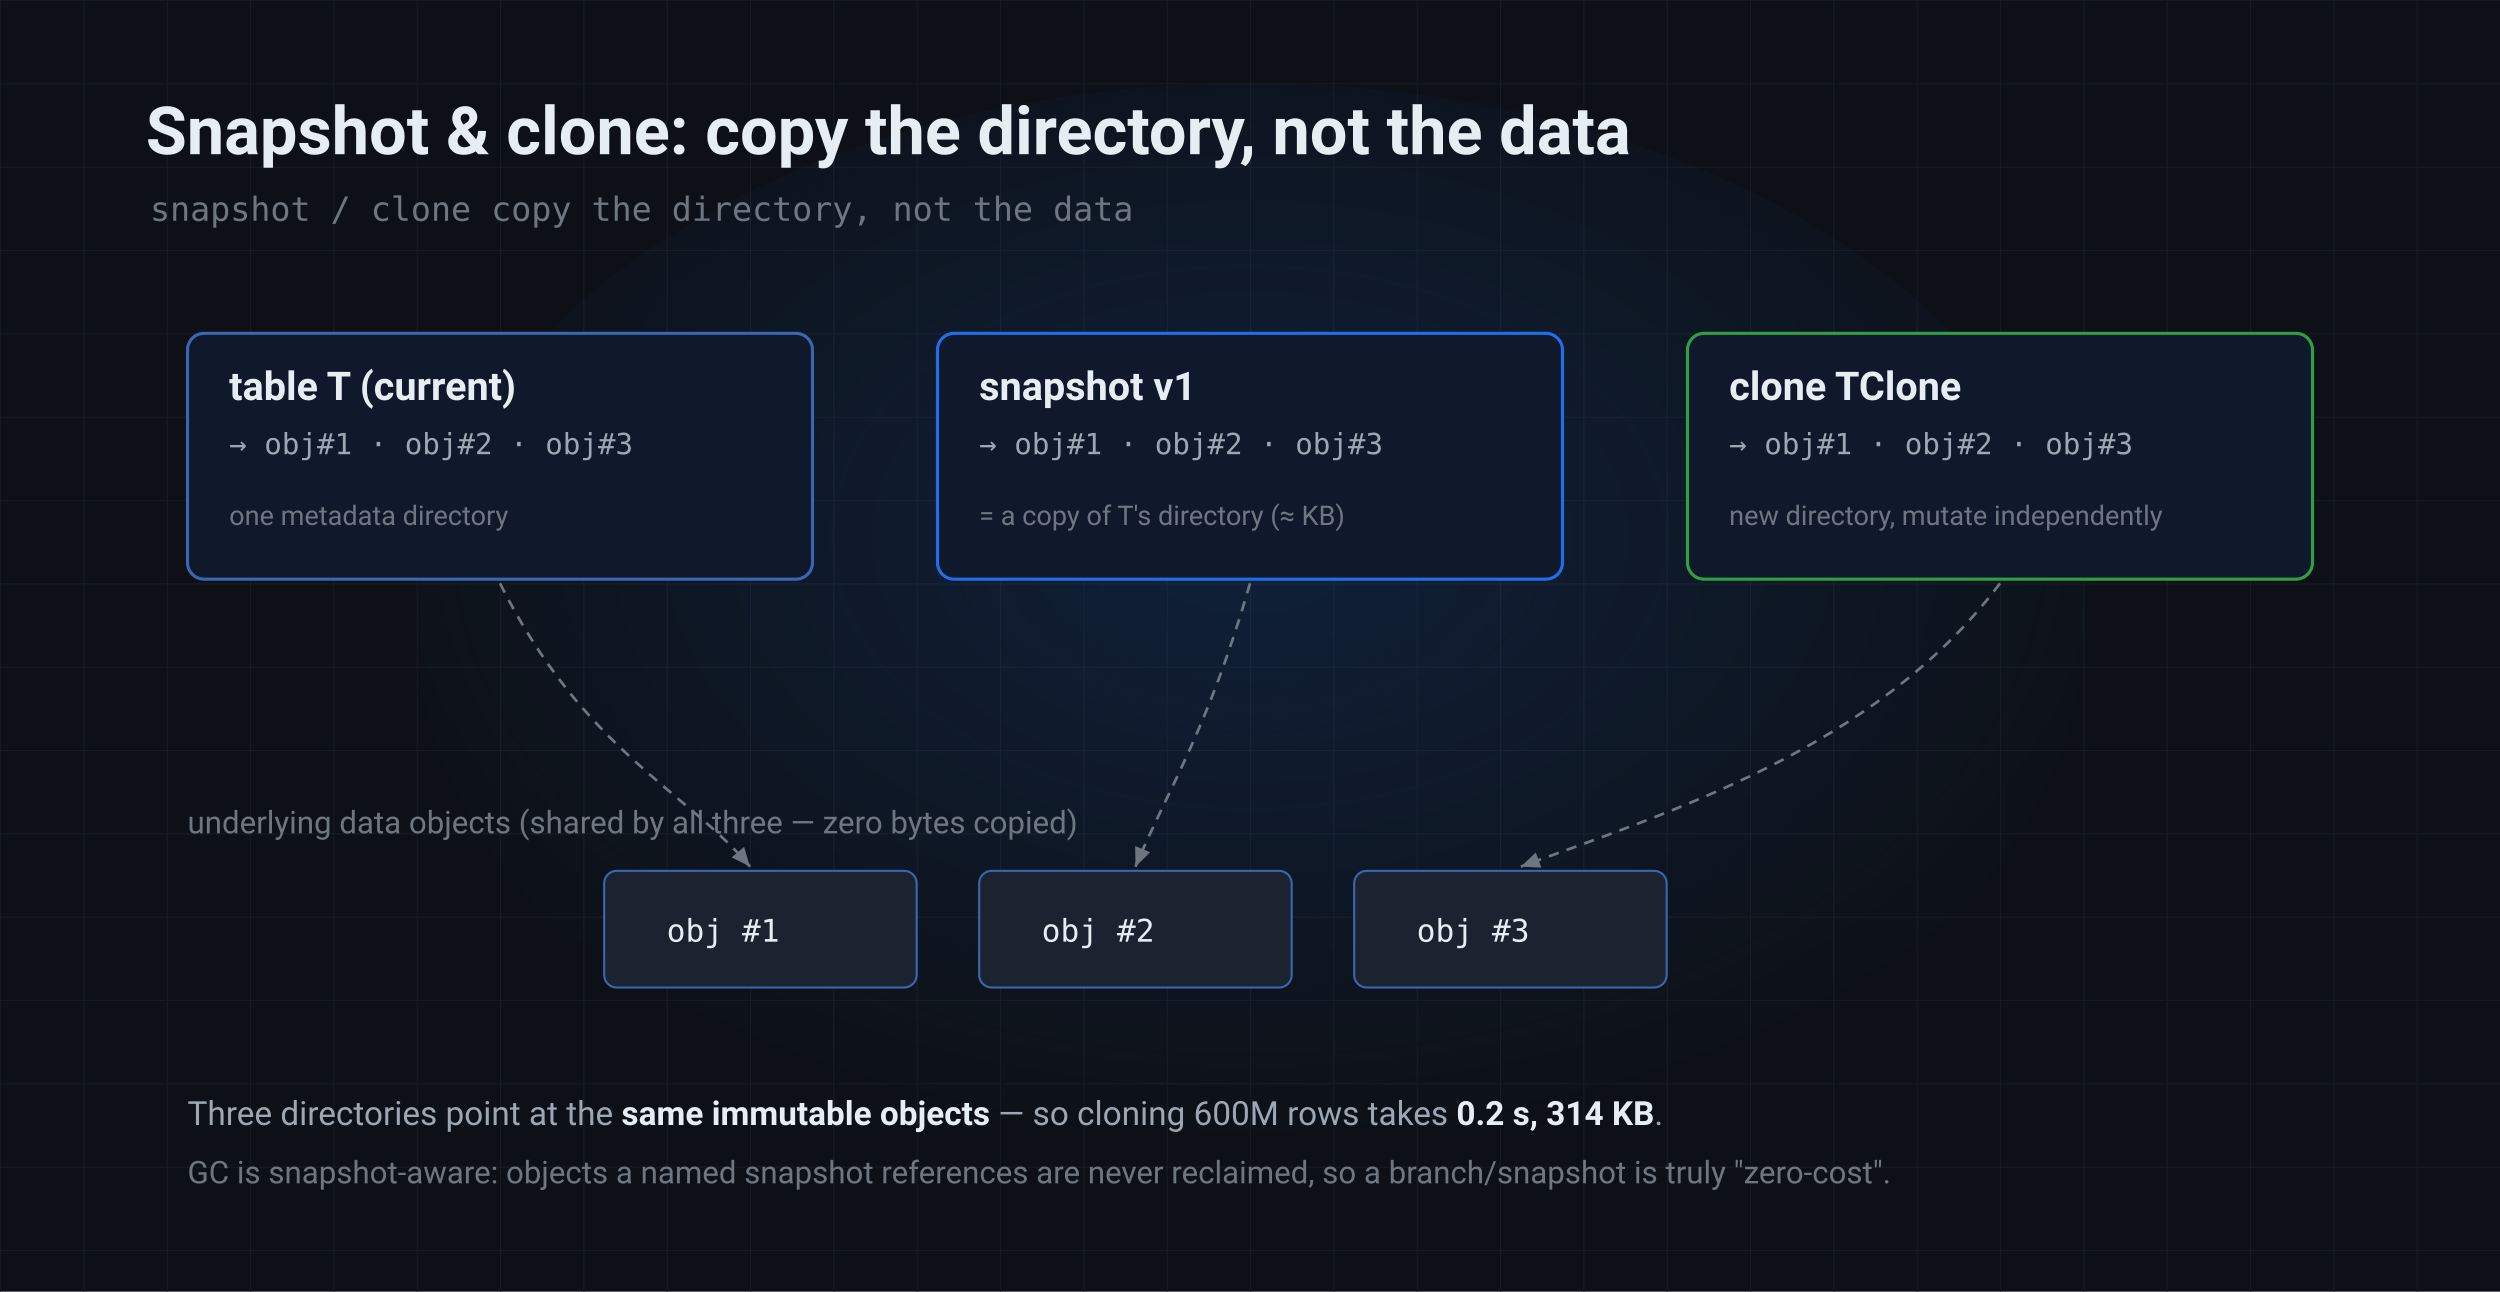
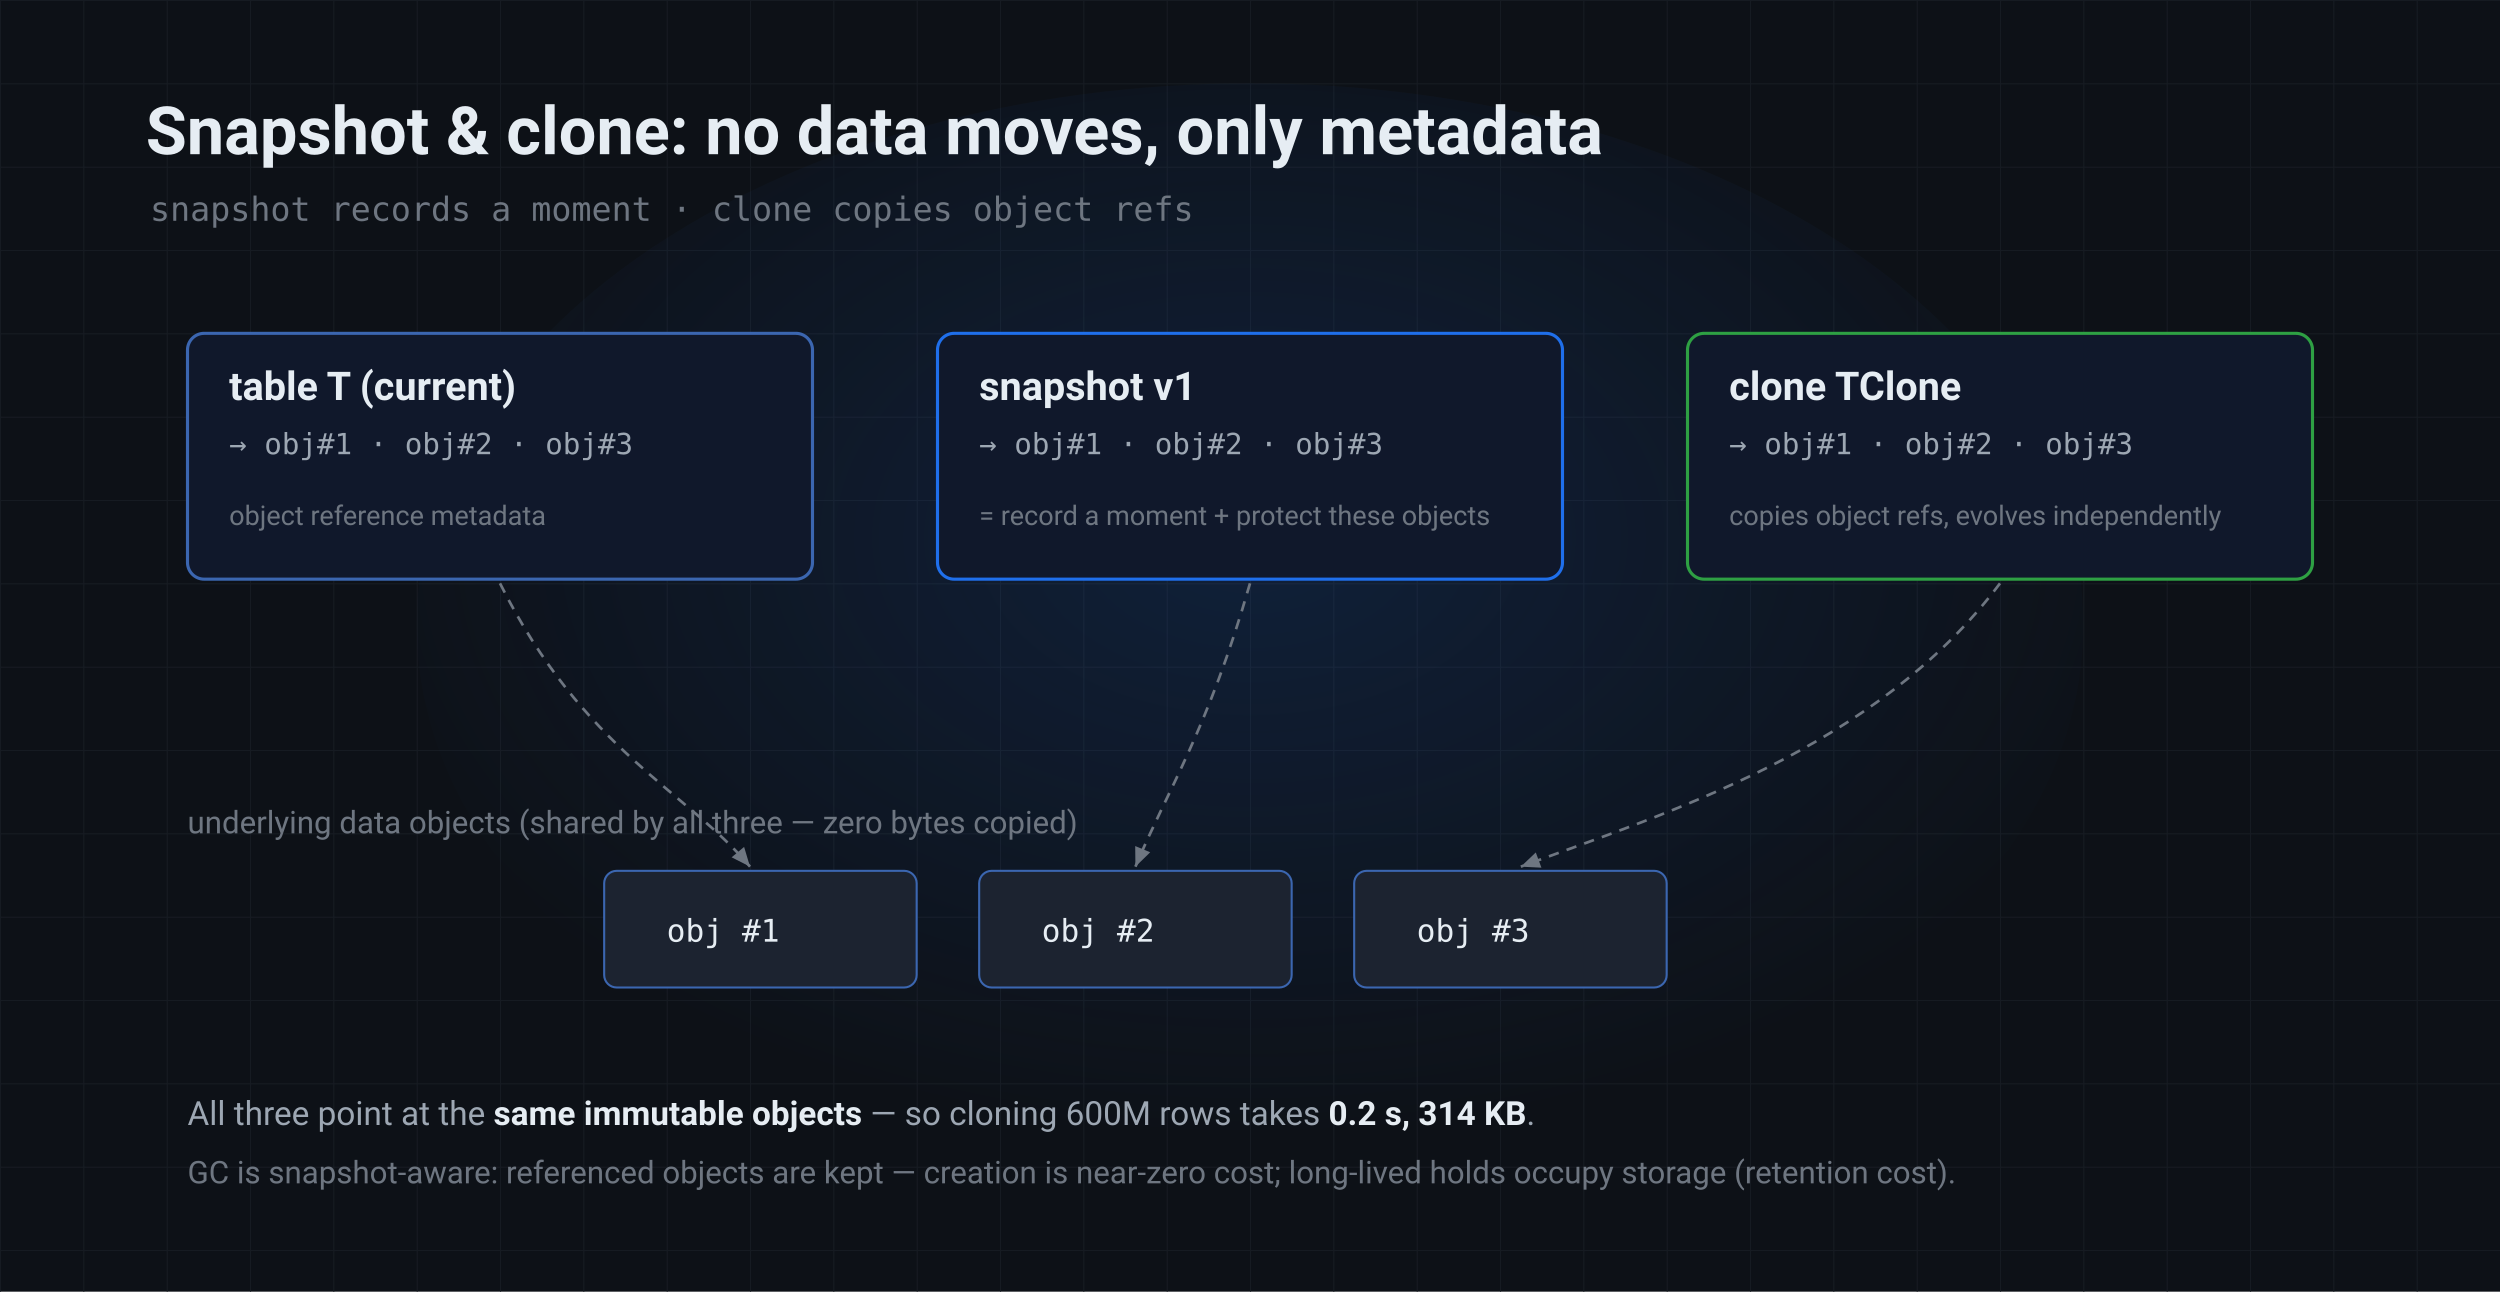
<svg xmlns="http://www.w3.org/2000/svg" viewBox="0 0 1200 620" font-family="-apple-system,'Segoe UI',Roboto,'Helvetica Neue',Arial,sans-serif">
  <defs>
    <pattern id="g" width="40" height="40" patternUnits="userSpaceOnUse">
      <path d="M40 0H0V40" fill="none" stroke="#161B22" stroke-width="1" />
    </pattern>
    <radialGradient id="glow" cx="50%" cy="42%" r="55%">
      <stop offset="0%" stop-color="#1F6FEB" stop-opacity="0.16" />
      <stop offset="100%" stop-color="#1F6FEB" stop-opacity="0" />
    </radialGradient>
    <marker id="arr" markerWidth="9" markerHeight="9" refX="7" refY="3" orient="auto">
      <path d="M0 0L7 3L0 6Z" fill="#6E7681" />
    </marker>
    <style>
      .mono{font-family:ui-monospace,'SF Mono','JetBrains Mono',Menlo,Consolas,monospace;}
      .h{fill:#E6EDF3;} .m{fill:#9DA7B3;} .dim{fill:#6E7681;}
    </style>
  </defs>
  <rect width="1200" height="620" fill="#0D1117" />
  <rect width="1200" height="620" fill="url(#g)" />
  <ellipse cx="600" cy="300" rx="400" ry="260" fill="url(#glow)" />
-   <text x="70" y="74" class="h" font-size="32" font-weight="700">Snapshot &amp; clone: copy the directory, not the data</text>
-   <text x="72" y="106" class="mono dim" font-size="16">snapshot / clone copy the directory, not the data</text>
+   <text x="70" y="74" class="h" font-size="32" font-weight="700">Snapshot &amp; clone: no data moves, only metadata</text>
+   <text x="72" y="106" class="mono dim" font-size="16">snapshot records a moment · clone copies object refs</text>
  <g>
    <rect x="90" y="160" width="300" height="118" rx="8" fill="#10182B" stroke="#3B66B0" stroke-width="1.5" />
    <text x="110" y="192" class="h" font-size="19" font-weight="700">table T (current)</text>
    <text x="110" y="218" class="mono m" font-size="14">→ obj#1 · obj#2 · obj#3</text>
-     <text x="110" y="252" class="dim" font-size="13">one metadata directory</text>
+     <text x="110" y="252" class="dim" font-size="13">object reference metadata</text>
  </g>
  <g>
    <rect x="450" y="160" width="300" height="118" rx="8" fill="#10182B" stroke="#1F6FEB" stroke-width="1.5" />
    <text x="470" y="192" class="h" font-size="19" font-weight="700">snapshot v1</text>
    <text x="470" y="218" class="mono m" font-size="14">→ obj#1 · obj#2 · obj#3</text>
-     <text x="470" y="252" class="dim" font-size="13">= a copy of T's directory (≈ KB)</text>
+     <text x="470" y="252" class="dim" font-size="13">= record a moment + protect these objects</text>
  </g>
  <g>
    <rect x="810" y="160" width="300" height="118" rx="8" fill="#10182B" stroke="#2EA043" stroke-width="1.5" />
    <text x="830" y="192" class="h" font-size="19" font-weight="700">clone TClone</text>
    <text x="830" y="218" class="mono m" font-size="14">→ obj#1 · obj#2 · obj#3</text>
-     <text x="830" y="252" class="dim" font-size="13">new directory, mutate independently</text>
+     <text x="830" y="252" class="dim" font-size="13">copies object refs, evolves independently</text>
  </g>
  <text x="90" y="400" class="dim" font-size="15">underlying data objects (shared by all three — zero bytes copied)</text>
  <g class="mono">
    <rect x="290" y="418" width="150" height="56" rx="6" fill="#1C2330" stroke="#3B66B0" />
    <text x="320" y="452" class="h" font-size="15">obj #1</text>
    <rect x="470" y="418" width="150" height="56" rx="6" fill="#1C2330" stroke="#3B66B0" />
    <text x="500" y="452" class="h" font-size="15">obj #2</text>
    <rect x="650" y="418" width="150" height="56" rx="6" fill="#1C2330" stroke="#3B66B0" />
    <text x="680" y="452" class="h" font-size="15">obj #3</text>
  </g>
  <path d="M240 280 C 280 360, 330 380, 360 416" fill="none" stroke="#6E7681" stroke-width="1.3" stroke-dasharray="5 4" marker-end="url(#arr)" />
  <path d="M600 280 C 580 350, 560 380, 545 416" fill="none" stroke="#6E7681" stroke-width="1.3" stroke-dasharray="5 4" marker-end="url(#arr)" />
  <path d="M960 280 C 900 360, 800 390, 730 416" fill="none" stroke="#6E7681" stroke-width="1.3" stroke-dasharray="5 4" marker-end="url(#arr)" />
-   <text x="90" y="540" class="m" font-size="16">Three directories point at the <tspan class="h" font-weight="700">same immutable objects</tspan> — so cloning 600M rows takes <tspan class="h" font-weight="700">0.2 s, 314 KB</tspan>.</text>
-   <text x="90" y="568" class="dim" font-size="15">GC is snapshot-aware: objects a named snapshot references are never reclaimed, so a branch/snapshot is truly "zero-cost".</text>
+   <text x="90" y="540" class="m" font-size="16">All three point at the <tspan class="h" font-weight="700">same immutable objects</tspan> — so cloning 600M rows takes <tspan class="h" font-weight="700">0.2 s, 314 KB</tspan>.</text>
+   <text x="90" y="568" class="dim" font-size="15">GC is snapshot-aware: referenced objects are kept — creation is near-zero cost; long-lived holds occupy storage (retention cost).</text>
</svg>
